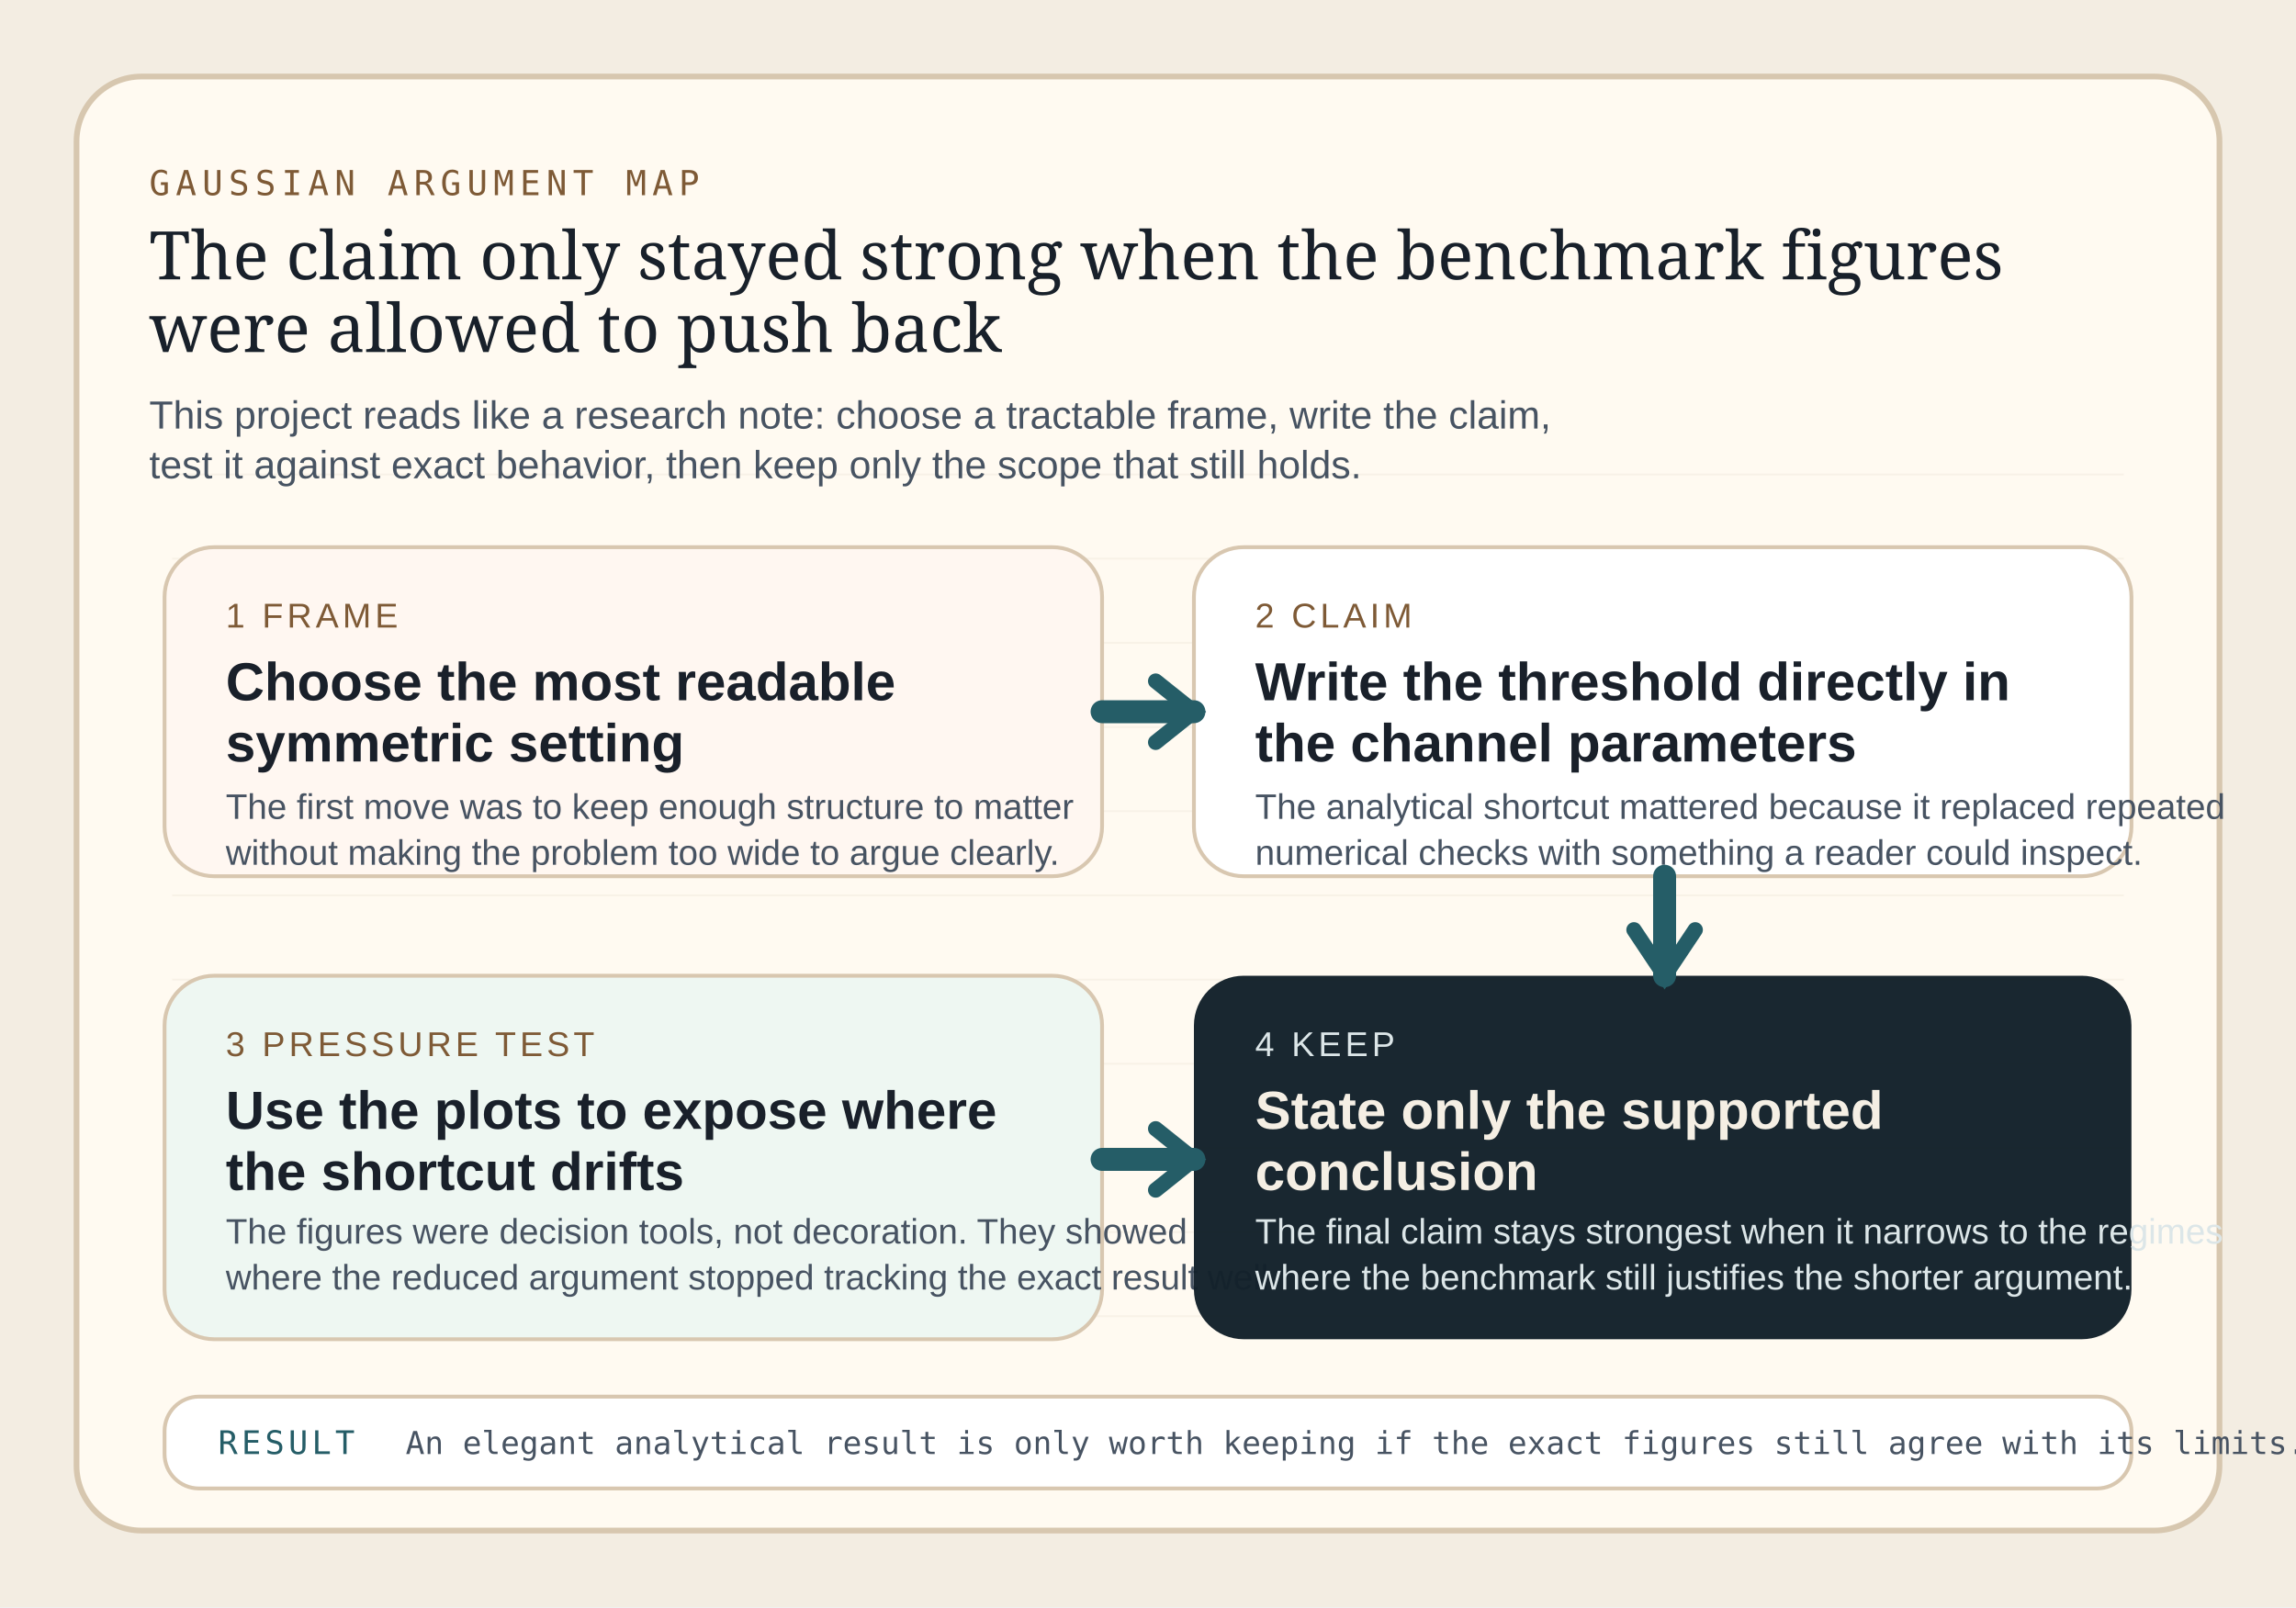
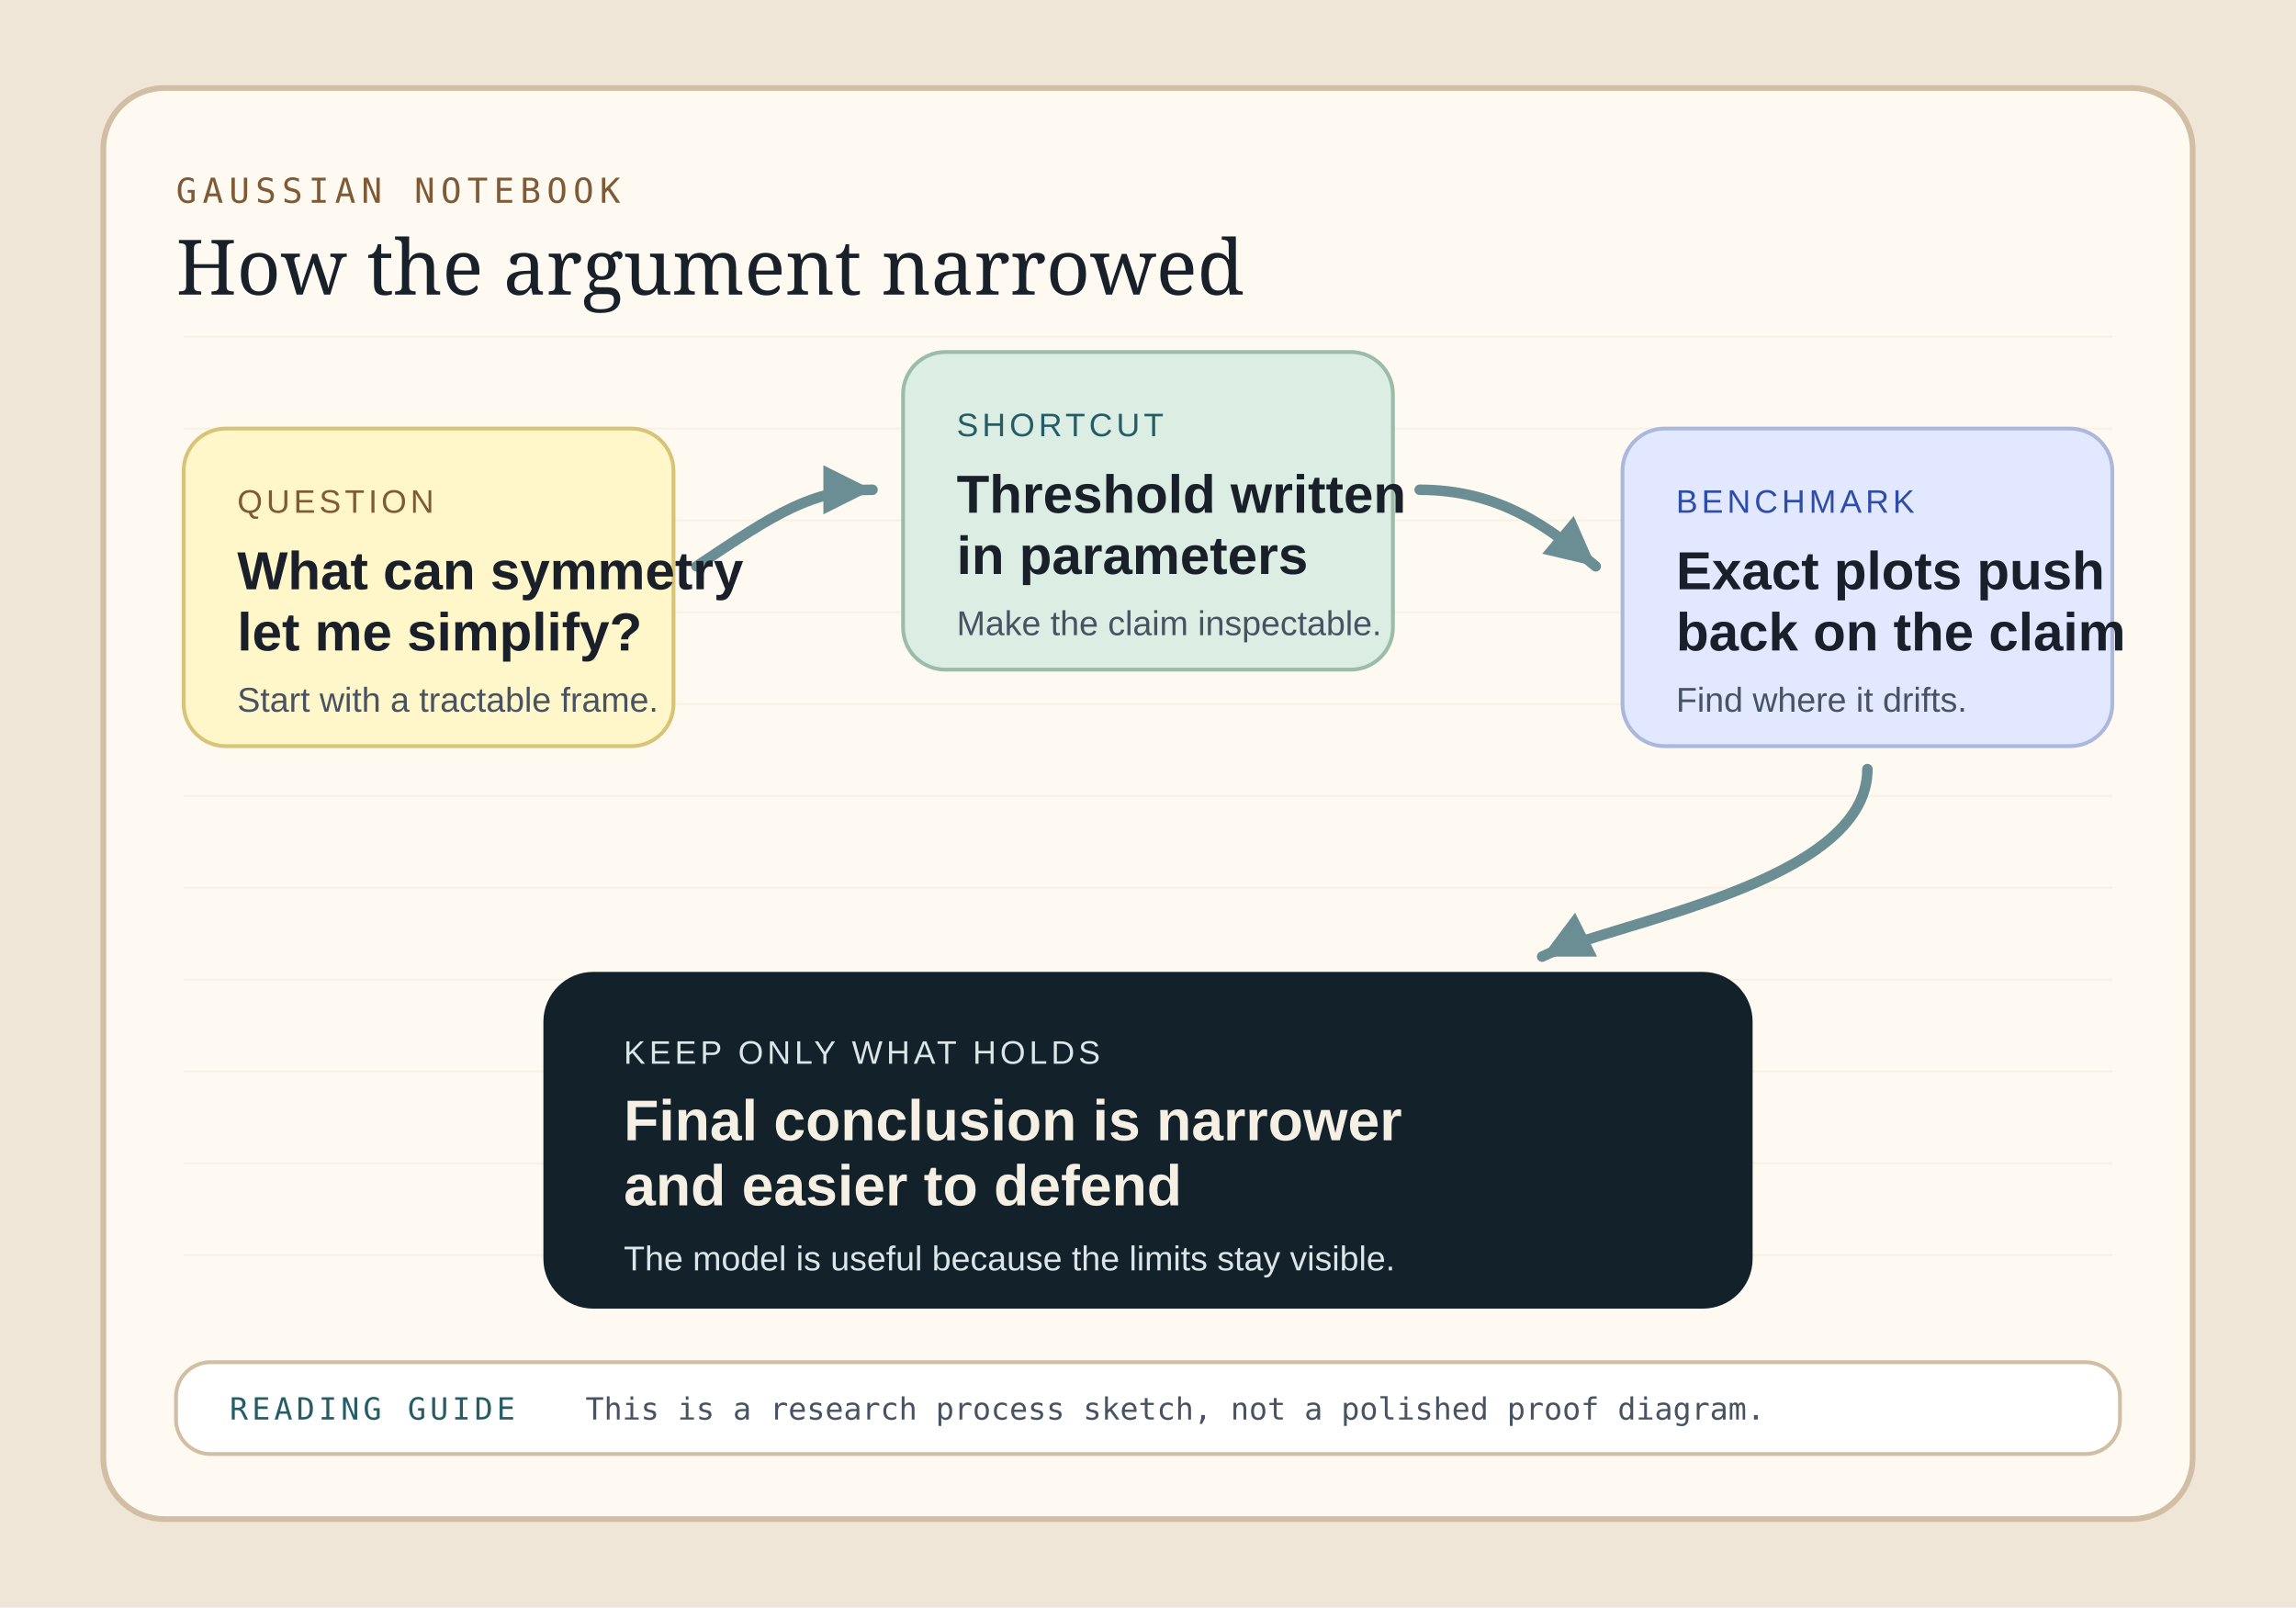
<svg xmlns="http://www.w3.org/2000/svg" viewBox="0 0 1200 840" role="img" aria-labelledby="title desc">
-   <rect width="1200" height="840" fill="#f3ede2" />
-   <rect x="40" y="40" width="1120" height="760" rx="34" fill="#fffaf1" stroke="#d7c7af" stroke-width="3" />
-   <g opacity="0.18" stroke="#d9ccb9" stroke-width="1">
-     <path d="M90 248 H1110" />
-     <path d="M90 292 H1110" />
-     <path d="M90 336 H1110" />
-     <path d="M90 380 H1110" />
-     <path d="M90 424 H1110" />
-     <path d="M90 468 H1110" />
-     <path d="M90 512 H1110" />
-     <path d="M90 556 H1110" />
-     <path d="M90 600 H1110" />
-     <path d="M90 644 H1110" />
-     <path d="M90 688 H1110" />
+   <defs>
+     <marker id="note-arrow" viewBox="0 0 12 12" refX="10" refY="6" markerWidth="7" markerHeight="7" orient="auto">
+       <path d="M2 2 L10 6 L2 10 Z" fill="#255d67" />
+     </marker>
+   </defs>
+   <rect width="1200" height="840" fill="#efe6d7" />
+   <rect x="54" y="46" width="1092" height="748" rx="32" fill="#fffaf1" stroke="#d1bea4" stroke-width="3" />
+   <g opacity="0.22" stroke="#d9ccb8" stroke-width="1">
+     <path d="M96 176 H1104" />
+     <path d="M96 224 H1104" />
+     <path d="M96 272 H1104" />
+     <path d="M96 320 H1104" />
+     <path d="M96 368 H1104" />
+     <path d="M96 416 H1104" />
+     <path d="M96 464 H1104" />
+     <path d="M96 512 H1104" />
+     <path d="M96 560 H1104" />
+     <path d="M96 608 H1104" />
+     <path d="M96 656 H1104" />
  </g>
-   <text x="78" y="102" font-family="'IBM Plex Mono', monospace" font-size="18" fill="#7e5a36" letter-spacing="3">GAUSSIAN ARGUMENT MAP</text>
-   <text x="78" y="146" font-family="'Fraunces', Georgia, serif" font-size="35" fill="#18202a">The claim only stayed strong when the benchmark figures</text>
-   <text x="78" y="184" font-family="'Fraunces', Georgia, serif" font-size="35" fill="#18202a">were allowed to push back</text>
-   <text x="78" y="224" font-family="'Public Sans', Arial, sans-serif" font-size="20.5" fill="#475362">This project reads like a research note: choose a tractable frame, write the claim,</text>
-   <text x="78" y="250" font-family="'Public Sans', Arial, sans-serif" font-size="20.5" fill="#475362">test it against exact behavior, then keep only the scope that still holds.</text>
+   <text x="92" y="106" font-family="'IBM Plex Mono', monospace" font-size="18" fill="#7e5a36" letter-spacing="3">GAUSSIAN NOTEBOOK</text>
+   <text x="92" y="154" font-family="'Fraunces', Georgia, serif" font-size="40" fill="#18202a">How the argument narrowed</text>
+   <g stroke="#255d67" stroke-width="5.5" stroke-linecap="round" stroke-linejoin="round" fill="none" opacity="0.68">
+     <path d="M364 296 C406 268 424 256 456 256" marker-end="url(#note-arrow)" />
+     <path d="M742 256 C784 256 810 276 834 296" marker-end="url(#note-arrow)" />
+     <path d="M976 402 C976 462 842 482 806 500" marker-end="url(#note-arrow)" />
+   </g>
  <g font-family="'Public Sans', Arial, sans-serif">
-     <rect x="86" y="286" width="490" height="172" rx="26" fill="#fff7f1" stroke="#d8c7b0" stroke-width="2" />
-     <text x="118" y="328" font-size="18" fill="#7e5a36" letter-spacing="2">1 FRAME</text>
-     <text x="118" y="366" font-size="28" font-weight="700" fill="#19202a">Choose the most readable</text>
-     <text x="118" y="398" font-size="28" font-weight="700" fill="#19202a">symmetric setting</text>
-     <text x="118" y="428" font-size="18.5" fill="#475362">The first move was to keep enough structure to matter</text>
-     <text x="118" y="452" font-size="18.5" fill="#475362">without making the problem too wide to argue clearly.</text>
-     <rect x="624" y="286" width="490" height="172" rx="26" fill="#fff" stroke="#d8c7b0" stroke-width="2" />
-     <text x="656" y="328" font-size="18" fill="#7e5a36" letter-spacing="2">2 CLAIM</text>
-     <text x="656" y="366" font-size="28" font-weight="700" fill="#19202a">Write the threshold directly in</text>
-     <text x="656" y="398" font-size="28" font-weight="700" fill="#19202a">the channel parameters</text>
-     <text x="656" y="428" font-size="18.5" fill="#475362">The analytical shortcut mattered because it replaced repeated</text>
-     <text x="656" y="452" font-size="18.5" fill="#475362">numerical checks with something a reader could inspect.</text>
-     <rect x="86" y="510" width="490" height="190" rx="26" fill="#eef7f2" stroke="#d8c7b0" stroke-width="2" />
-     <text x="118" y="552" font-size="18" fill="#7e5a36" letter-spacing="2">3 PRESSURE TEST</text>
-     <text x="118" y="590" font-size="28" font-weight="700" fill="#19202a">Use the plots to expose where</text>
-     <text x="118" y="622" font-size="28" font-weight="700" fill="#19202a">the shortcut drifts</text>
-     <text x="118" y="650" font-size="18.5" fill="#475362">The figures were decision tools, not decoration. They showed</text>
-     <text x="118" y="674" font-size="18.5" fill="#475362">where the reduced argument stopped tracking the exact result well.</text>
-     <rect x="624" y="510" width="490" height="190" rx="26" fill="#13212a" opacity="0.97" />
-     <text x="656" y="552" font-size="18" fill="#dce6e8" letter-spacing="2">4 KEEP</text>
-     <text x="656" y="590" font-size="28" font-weight="700" fill="#f5efe4">State only the supported</text>
-     <text x="656" y="622" font-size="28" font-weight="700" fill="#f5efe4">conclusion</text>
-     <text x="656" y="650" font-size="18.5" fill="#dce6e8">The final claim stays strongest when it narrows to the regimes</text>
-     <text x="656" y="674" font-size="18.5" fill="#dce6e8">where the benchmark still justifies the shorter argument.</text>
-   </g>
-   <g stroke="#255d67" stroke-width="12" stroke-linecap="round" fill="none">
-     <path d="M576 372 H624" />
-     <path d="M870 458 V510" />
-     <path d="M576 606 H624" />
-   </g>
-   <g stroke="#255d67" stroke-width="8" stroke-linecap="round" fill="none">
-     <path d="M604 356 L624 372 L604 388" />
-     <path d="M854 486 L870 510 L886 486" />
-     <path d="M604 590 L624 606 L604 622" />
+     <rect x="96" y="224" width="256" height="166" rx="22" fill="#fff7c9" stroke="#d7c477" stroke-width="2" />
+     <text x="124" y="268" font-size="17" fill="#7e5a36" letter-spacing="2">QUESTION</text>
+     <text x="124" y="308" font-size="28" font-weight="700" fill="#19202a">What can symmetry</text>
+     <text x="124" y="340" font-size="28" font-weight="700" fill="#19202a">let me simplify?</text>
+     <text x="124" y="372" font-size="18" fill="#475362">Start with a tractable frame.</text>
+     <rect x="472" y="184" width="256" height="166" rx="22" fill="#dceee4" stroke="#9bbca8" stroke-width="2" />
+     <text x="500" y="228" font-size="17" fill="#255d67" letter-spacing="2">SHORTCUT</text>
+     <text x="500" y="268" font-size="28" font-weight="700" fill="#19202a">Threshold written</text>
+     <text x="500" y="300" font-size="28" font-weight="700" fill="#19202a">in parameters</text>
+     <text x="500" y="332" font-size="18" fill="#475362">Make the claim inspectable.</text>
+     <rect x="848" y="224" width="256" height="166" rx="22" fill="#e2e8ff" stroke="#aab8dd" stroke-width="2" />
+     <text x="876" y="268" font-size="17" fill="#2d4da8" letter-spacing="2">BENCHMARK</text>
+     <text x="876" y="308" font-size="28" font-weight="700" fill="#19202a">Exact plots push</text>
+     <text x="876" y="340" font-size="28" font-weight="700" fill="#19202a">back on the claim</text>
+     <text x="876" y="372" font-size="18" fill="#475362">Find where it drifts.</text>
+     <rect x="284" y="508" width="632" height="176" rx="26" fill="#13212a" />
+     <text x="326" y="556" font-size="17" fill="#dce6e8" letter-spacing="2">KEEP ONLY WHAT HOLDS</text>
+     <text x="326" y="596" font-size="30" font-weight="700" fill="#f5efe4">Final conclusion is narrower</text>
+     <text x="326" y="630" font-size="30" font-weight="700" fill="#f5efe4">and easier to defend</text>
+     <text x="326" y="664" font-size="18" fill="#dce6e8">The model is useful because the limits stay visible.</text>
  </g>
  <g font-family="'IBM Plex Mono', monospace">
-     <rect x="86" y="730" width="1028" height="48" rx="18" fill="#fff" stroke="#d8c7b0" stroke-width="2" />
-     <text x="114" y="760" font-size="17" fill="#255d67" letter-spacing="2">RESULT</text>
-     <text x="212" y="760" font-size="16.5" fill="#475362">An elegant analytical result is only worth keeping if the exact figures still agree with its limits.</text>
+     <rect x="92" y="712" width="1016" height="48" rx="18" fill="#fff" stroke="#d1bea4" stroke-width="2" />
+     <text x="120" y="742" font-size="16" fill="#255d67" letter-spacing="2">READING GUIDE</text>
+     <text x="306" y="742" font-size="16" fill="#475362">This is a research process sketch, not a polished proof diagram.</text>
  </g>
</svg>
